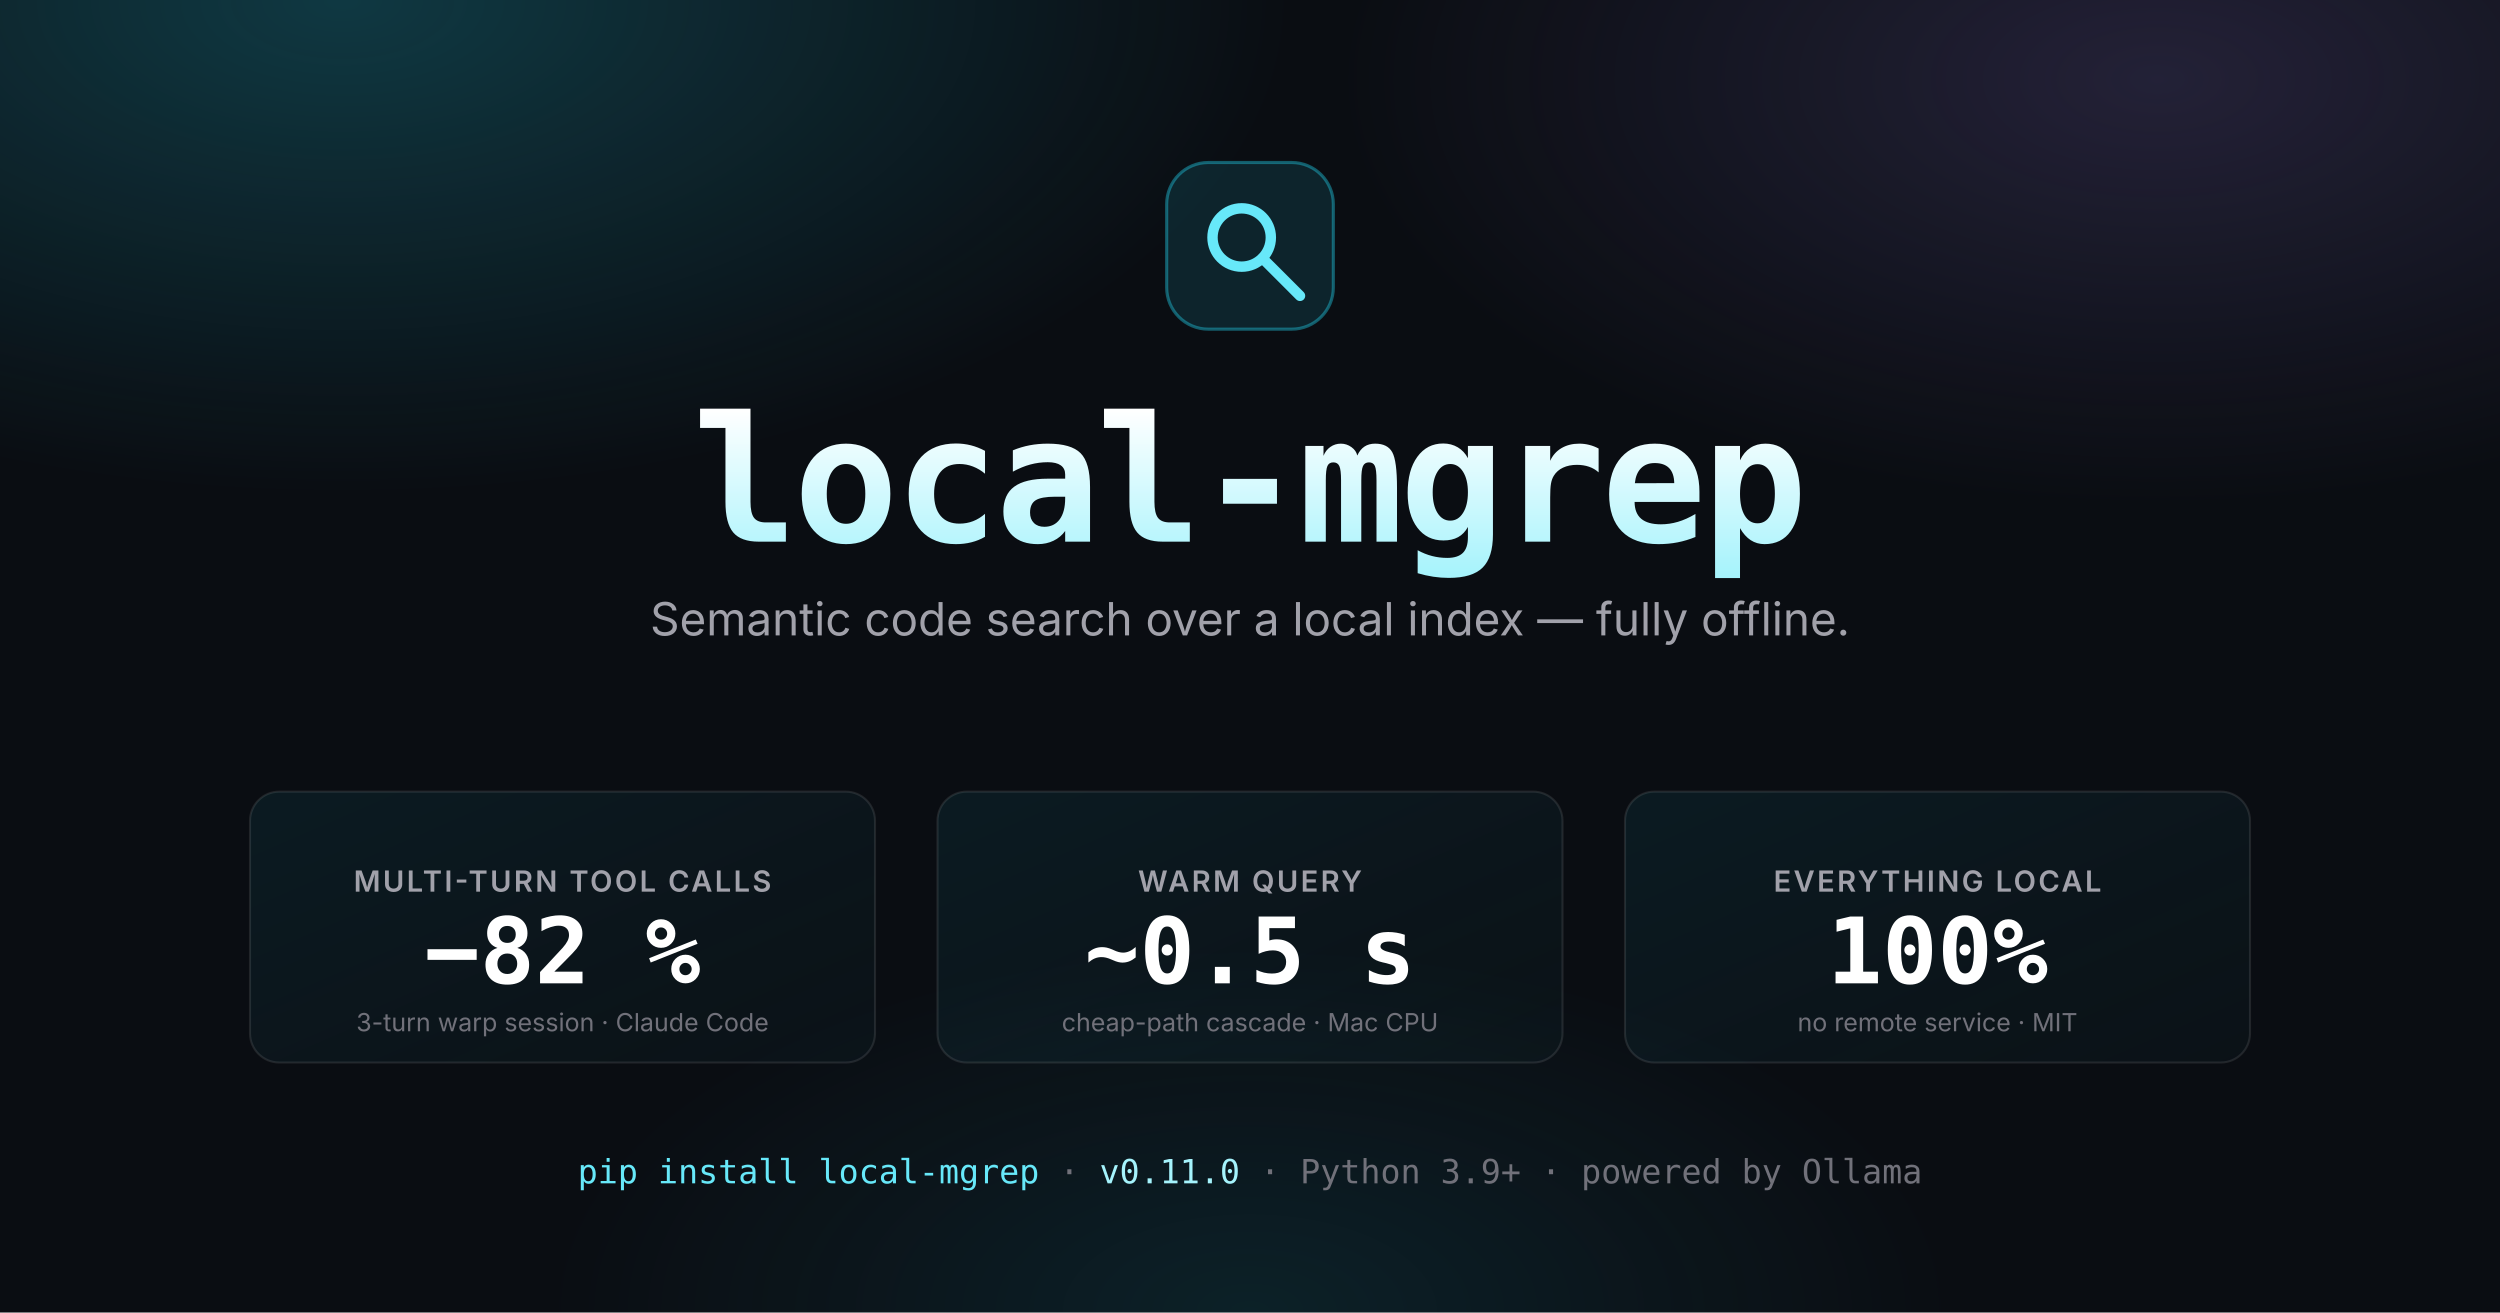
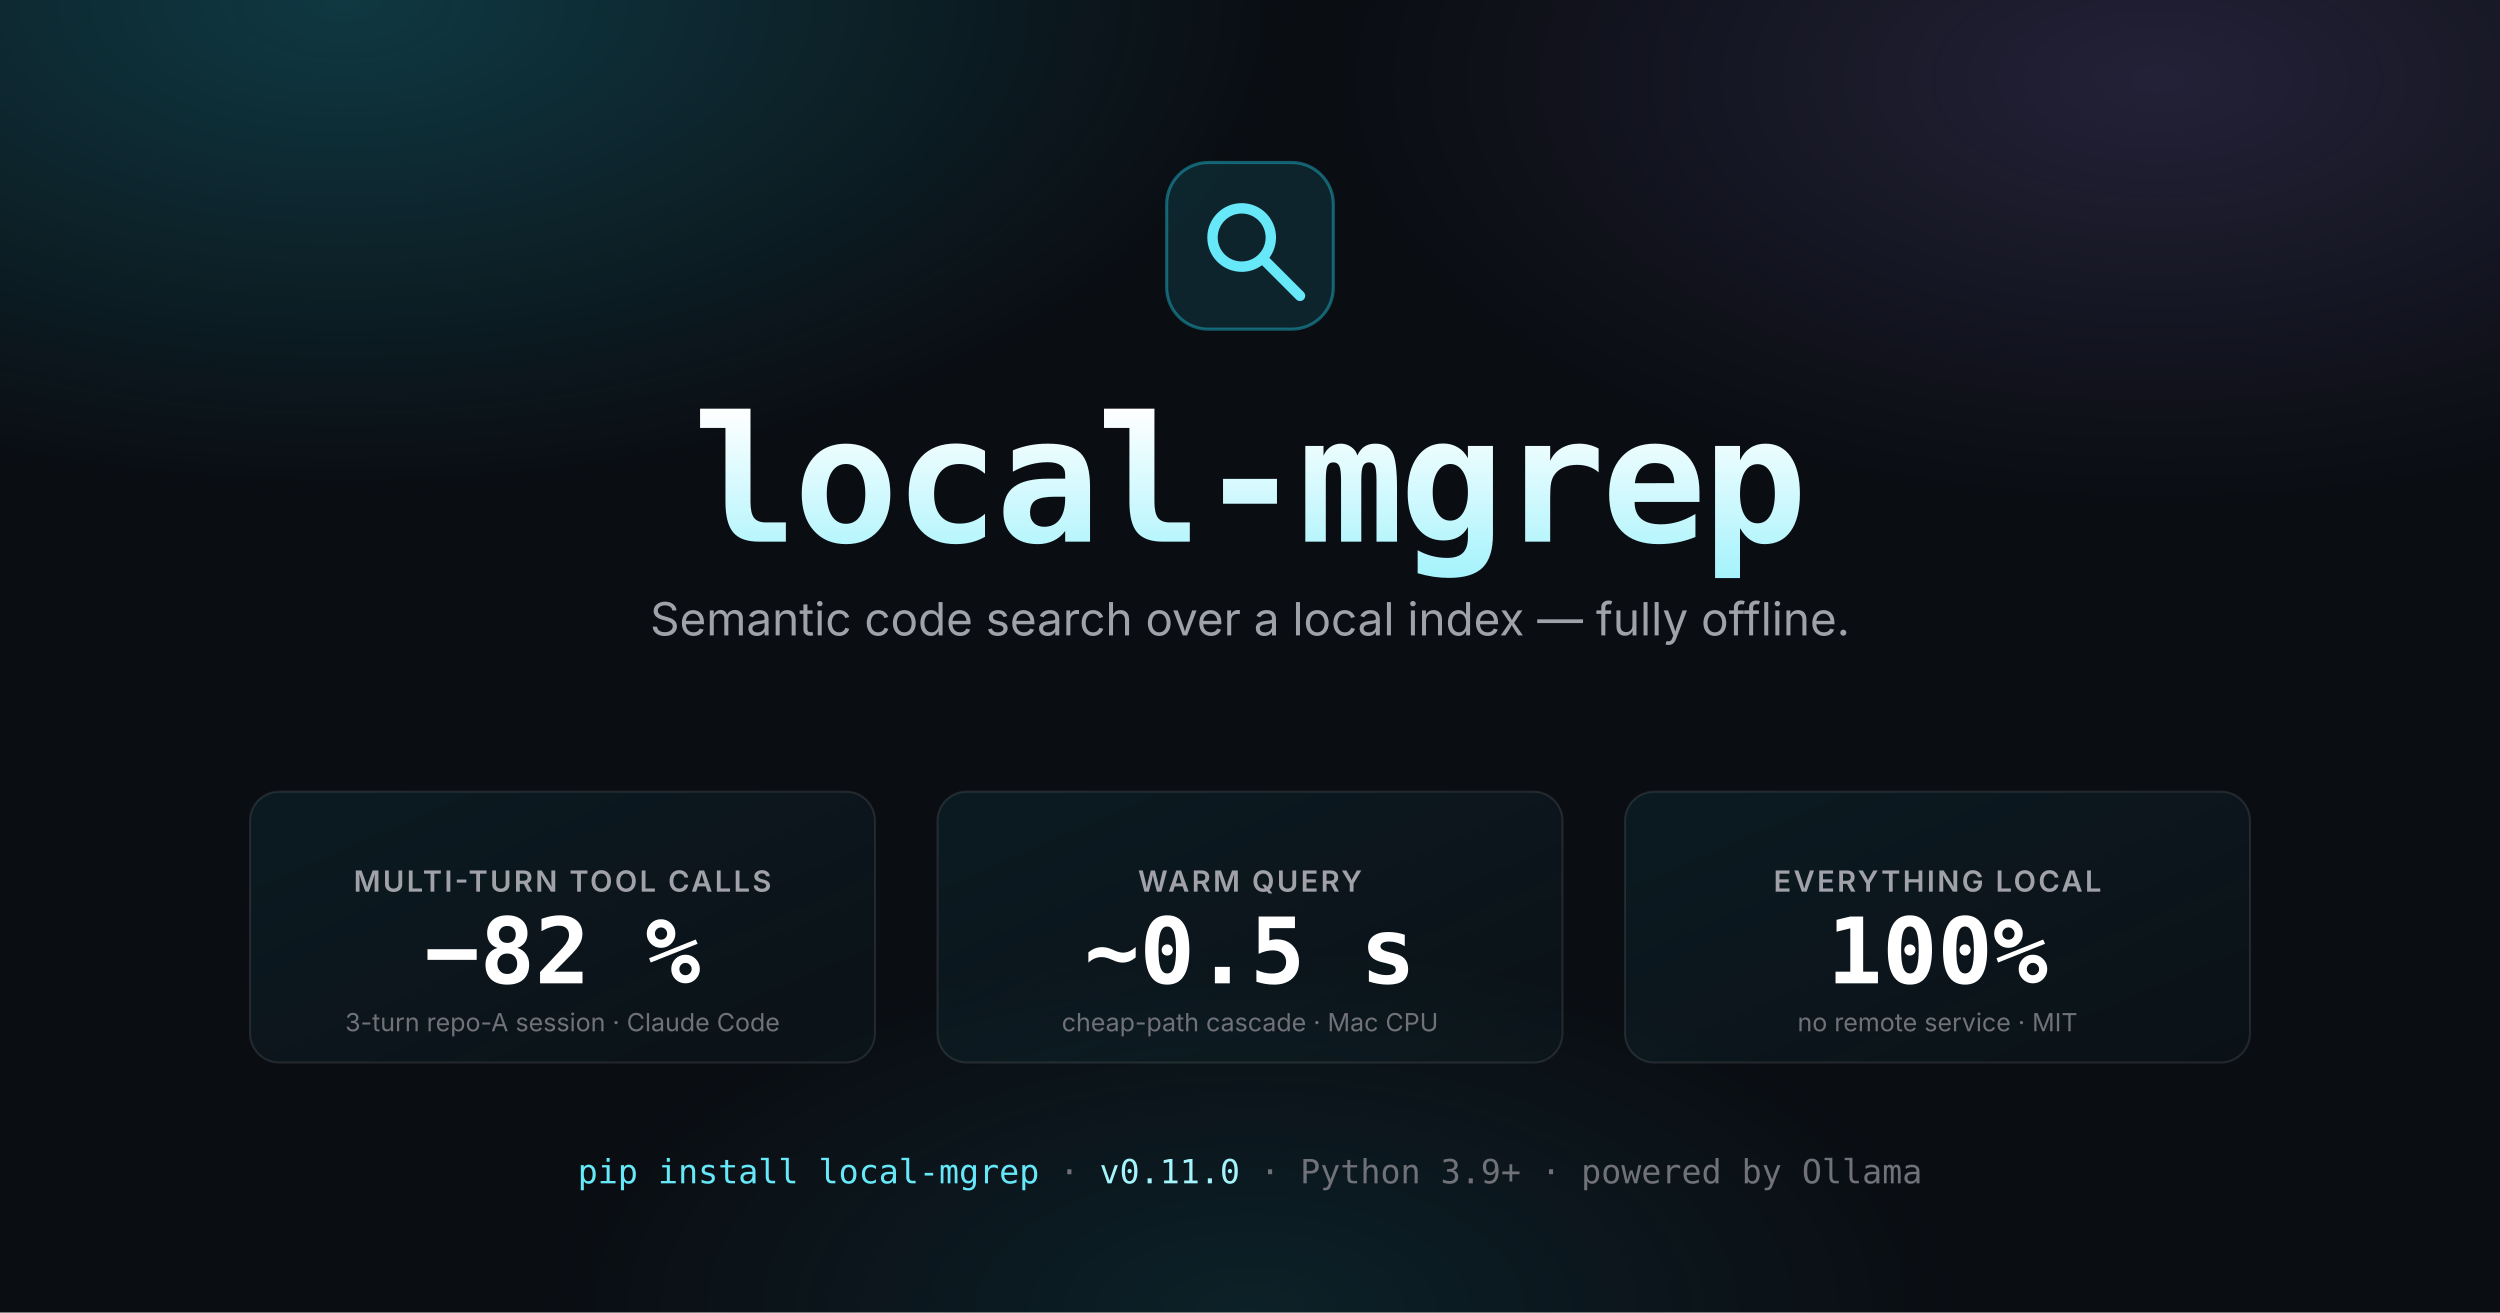
<svg xmlns="http://www.w3.org/2000/svg" viewBox="0 0 1200 630" role="img" aria-labelledby="og-title og-desc" font-family="Inter, ui-sans-serif, -apple-system, 'Segoe UI', Roboto, system-ui, sans-serif">
  <defs>
    <radialGradient id="orb-cy" cx="14%" cy="0%" r="58%">
      <stop offset="0%" stop-color="rgba(34,211,238,0.22)" />
      <stop offset="65%" stop-color="rgba(34,211,238,0)" />
    </radialGradient>
    <radialGradient id="orb-vi" cx="86%" cy="6%" r="50%">
      <stop offset="0%" stop-color="rgba(167,139,250,0.16)" />
      <stop offset="65%" stop-color="rgba(167,139,250,0)" />
    </radialGradient>
    <radialGradient id="orb-em" cx="50%" cy="100%" r="40%">
      <stop offset="0%" stop-color="rgba(34,211,238,0.10)" />
      <stop offset="70%" stop-color="rgba(34,211,238,0)" />
    </radialGradient>
    <linearGradient id="brand-grad" x1="0" y1="0" x2="0" y2="1">
      <stop offset="0%" stop-color="#ffffff" />
      <stop offset="100%" stop-color="#a5f3fc" />
    </linearGradient>
    <linearGradient id="stat-grad" x1="0" y1="0" x2="1" y2="1">
      <stop offset="0%" stop-color="rgba(34,211,238,0.07)" />
      <stop offset="100%" stop-color="rgba(34,211,238,0.02)" />
    </linearGradient>
  </defs>
  <rect width="1200" height="630" fill="#0a0d12" />
  <rect width="1200" height="630" fill="url(#orb-cy)" />
  <rect width="1200" height="630" fill="url(#orb-vi)" />
  <rect width="1200" height="630" fill="url(#orb-em)" />
  <g transform="translate(560 78)">
    <rect width="80" height="80" rx="20" fill="rgba(34,211,238,0.12)" stroke="rgba(34,211,238,0.40)" stroke-width="1.5" />
    <g fill="none" stroke="#67e8f9" stroke-width="5" stroke-linecap="round" stroke-linejoin="round" transform="translate(8 8)">
      <circle cx="28" cy="28" r="14" />
      <line x1="38" y1="38" x2="56" y2="56" />
    </g>
  </g>
  <text x="600" y="260" text-anchor="middle" font-size="84" font-weight="700" fill="url(#brand-grad)" font-family="ui-monospace, 'JetBrains Mono', Menlo, Consolas, monospace" letter-spacing="-0.025em">local-mgrep</text>
  <text x="600" y="305" text-anchor="middle" font-size="22" fill="#a1a1aa">Semantic code search over a local index — fully offline.</text>
  <g font-family="Inter, ui-sans-serif, -apple-system, 'Segoe UI', Roboto, system-ui, sans-serif">
    <g transform="translate(120 380)">
      <rect width="300" height="130" rx="14" fill="url(#stat-grad)" stroke="rgba(255,255,255,0.10)" stroke-width="1" />
      <text x="150" y="48" text-anchor="middle" font-size="14" font-weight="600" fill="#a1a1aa" letter-spacing="0.08em">MULTI-TURN TOOL CALLS</text>
      <text x="150" y="92" text-anchor="middle" font-size="44" font-weight="700" fill="#ffffff" font-family="ui-monospace, 'JetBrains Mono', Menlo, Consolas, monospace">−82 %</text>
-       <text x="150" y="115" text-anchor="middle" font-size="12" fill="#71717a">3-turn warp session · Claude Code</text>
+       <text x="150" y="115" text-anchor="middle" font-size="12" fill="#71717a">3-turn repo-A session · Claude Code</text>
    </g>
    <g transform="translate(450 380)">
      <rect width="300" height="130" rx="14" fill="url(#stat-grad)" stroke="rgba(255,255,255,0.10)" stroke-width="1" />
      <text x="150" y="48" text-anchor="middle" font-size="14" font-weight="600" fill="#a1a1aa" letter-spacing="0.08em">WARM QUERY</text>
      <text x="150" y="92" text-anchor="middle" font-size="44" font-weight="700" fill="#ffffff" font-family="ui-monospace, 'JetBrains Mono', Menlo, Consolas, monospace">~0.5 s</text>
      <text x="150" y="115" text-anchor="middle" font-size="12" fill="#71717a">cheap-path cascade · Mac CPU</text>
    </g>
    <g transform="translate(780 380)">
      <rect width="300" height="130" rx="14" fill="url(#stat-grad)" stroke="rgba(255,255,255,0.10)" stroke-width="1" />
      <text x="150" y="48" text-anchor="middle" font-size="14" font-weight="600" fill="#a1a1aa" letter-spacing="0.08em">EVERYTHING LOCAL</text>
      <text x="150" y="92" text-anchor="middle" font-size="44" font-weight="700" fill="#ffffff" font-family="ui-monospace, 'JetBrains Mono', Menlo, Consolas, monospace">100%</text>
      <text x="150" y="115" text-anchor="middle" font-size="12" fill="#71717a">no remote service · MIT</text>
    </g>
  </g>
  <g font-family="ui-monospace, 'JetBrains Mono', Menlo, Consolas, monospace" font-size="16" fill="#71717a" text-anchor="middle">
    <text x="600" y="568">
      <tspan fill="#67e8f9">pip install local-mgrep</tspan>  ·  <tspan fill="#a5f3fc">v0.11.0</tspan>  ·  Python 3.9+  ·  powered by Ollama</text>
  </g>
</svg>
